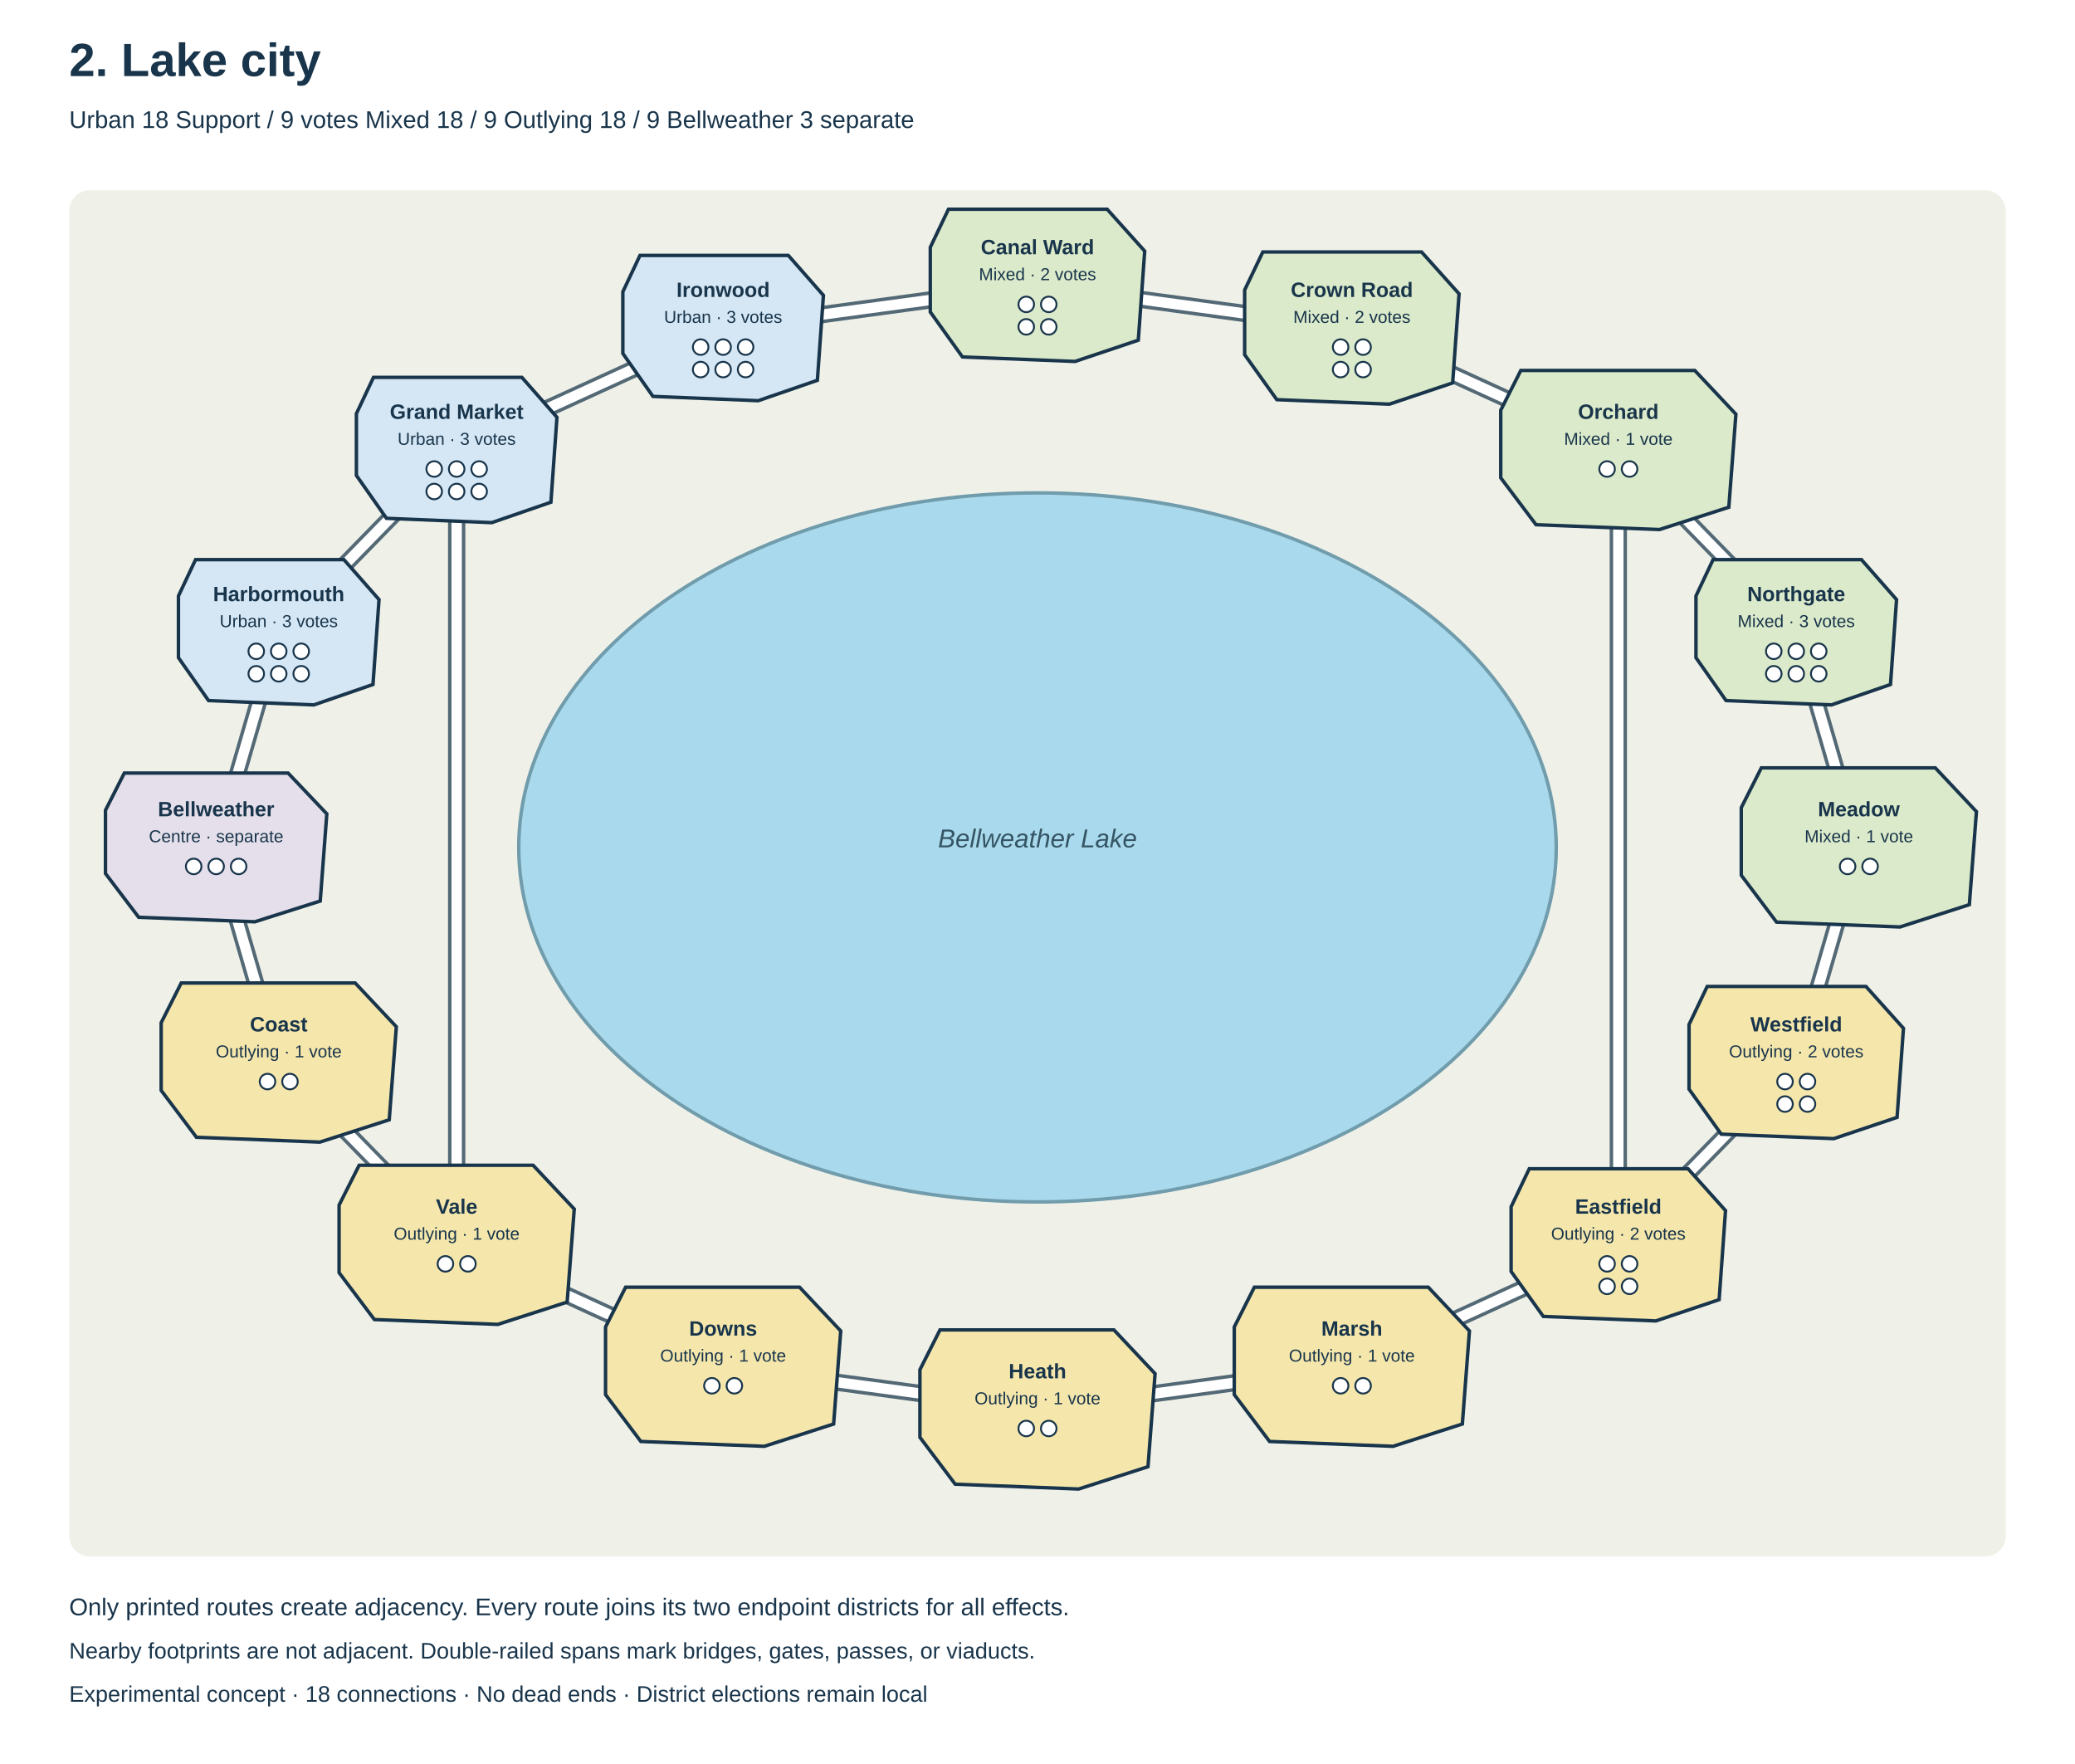
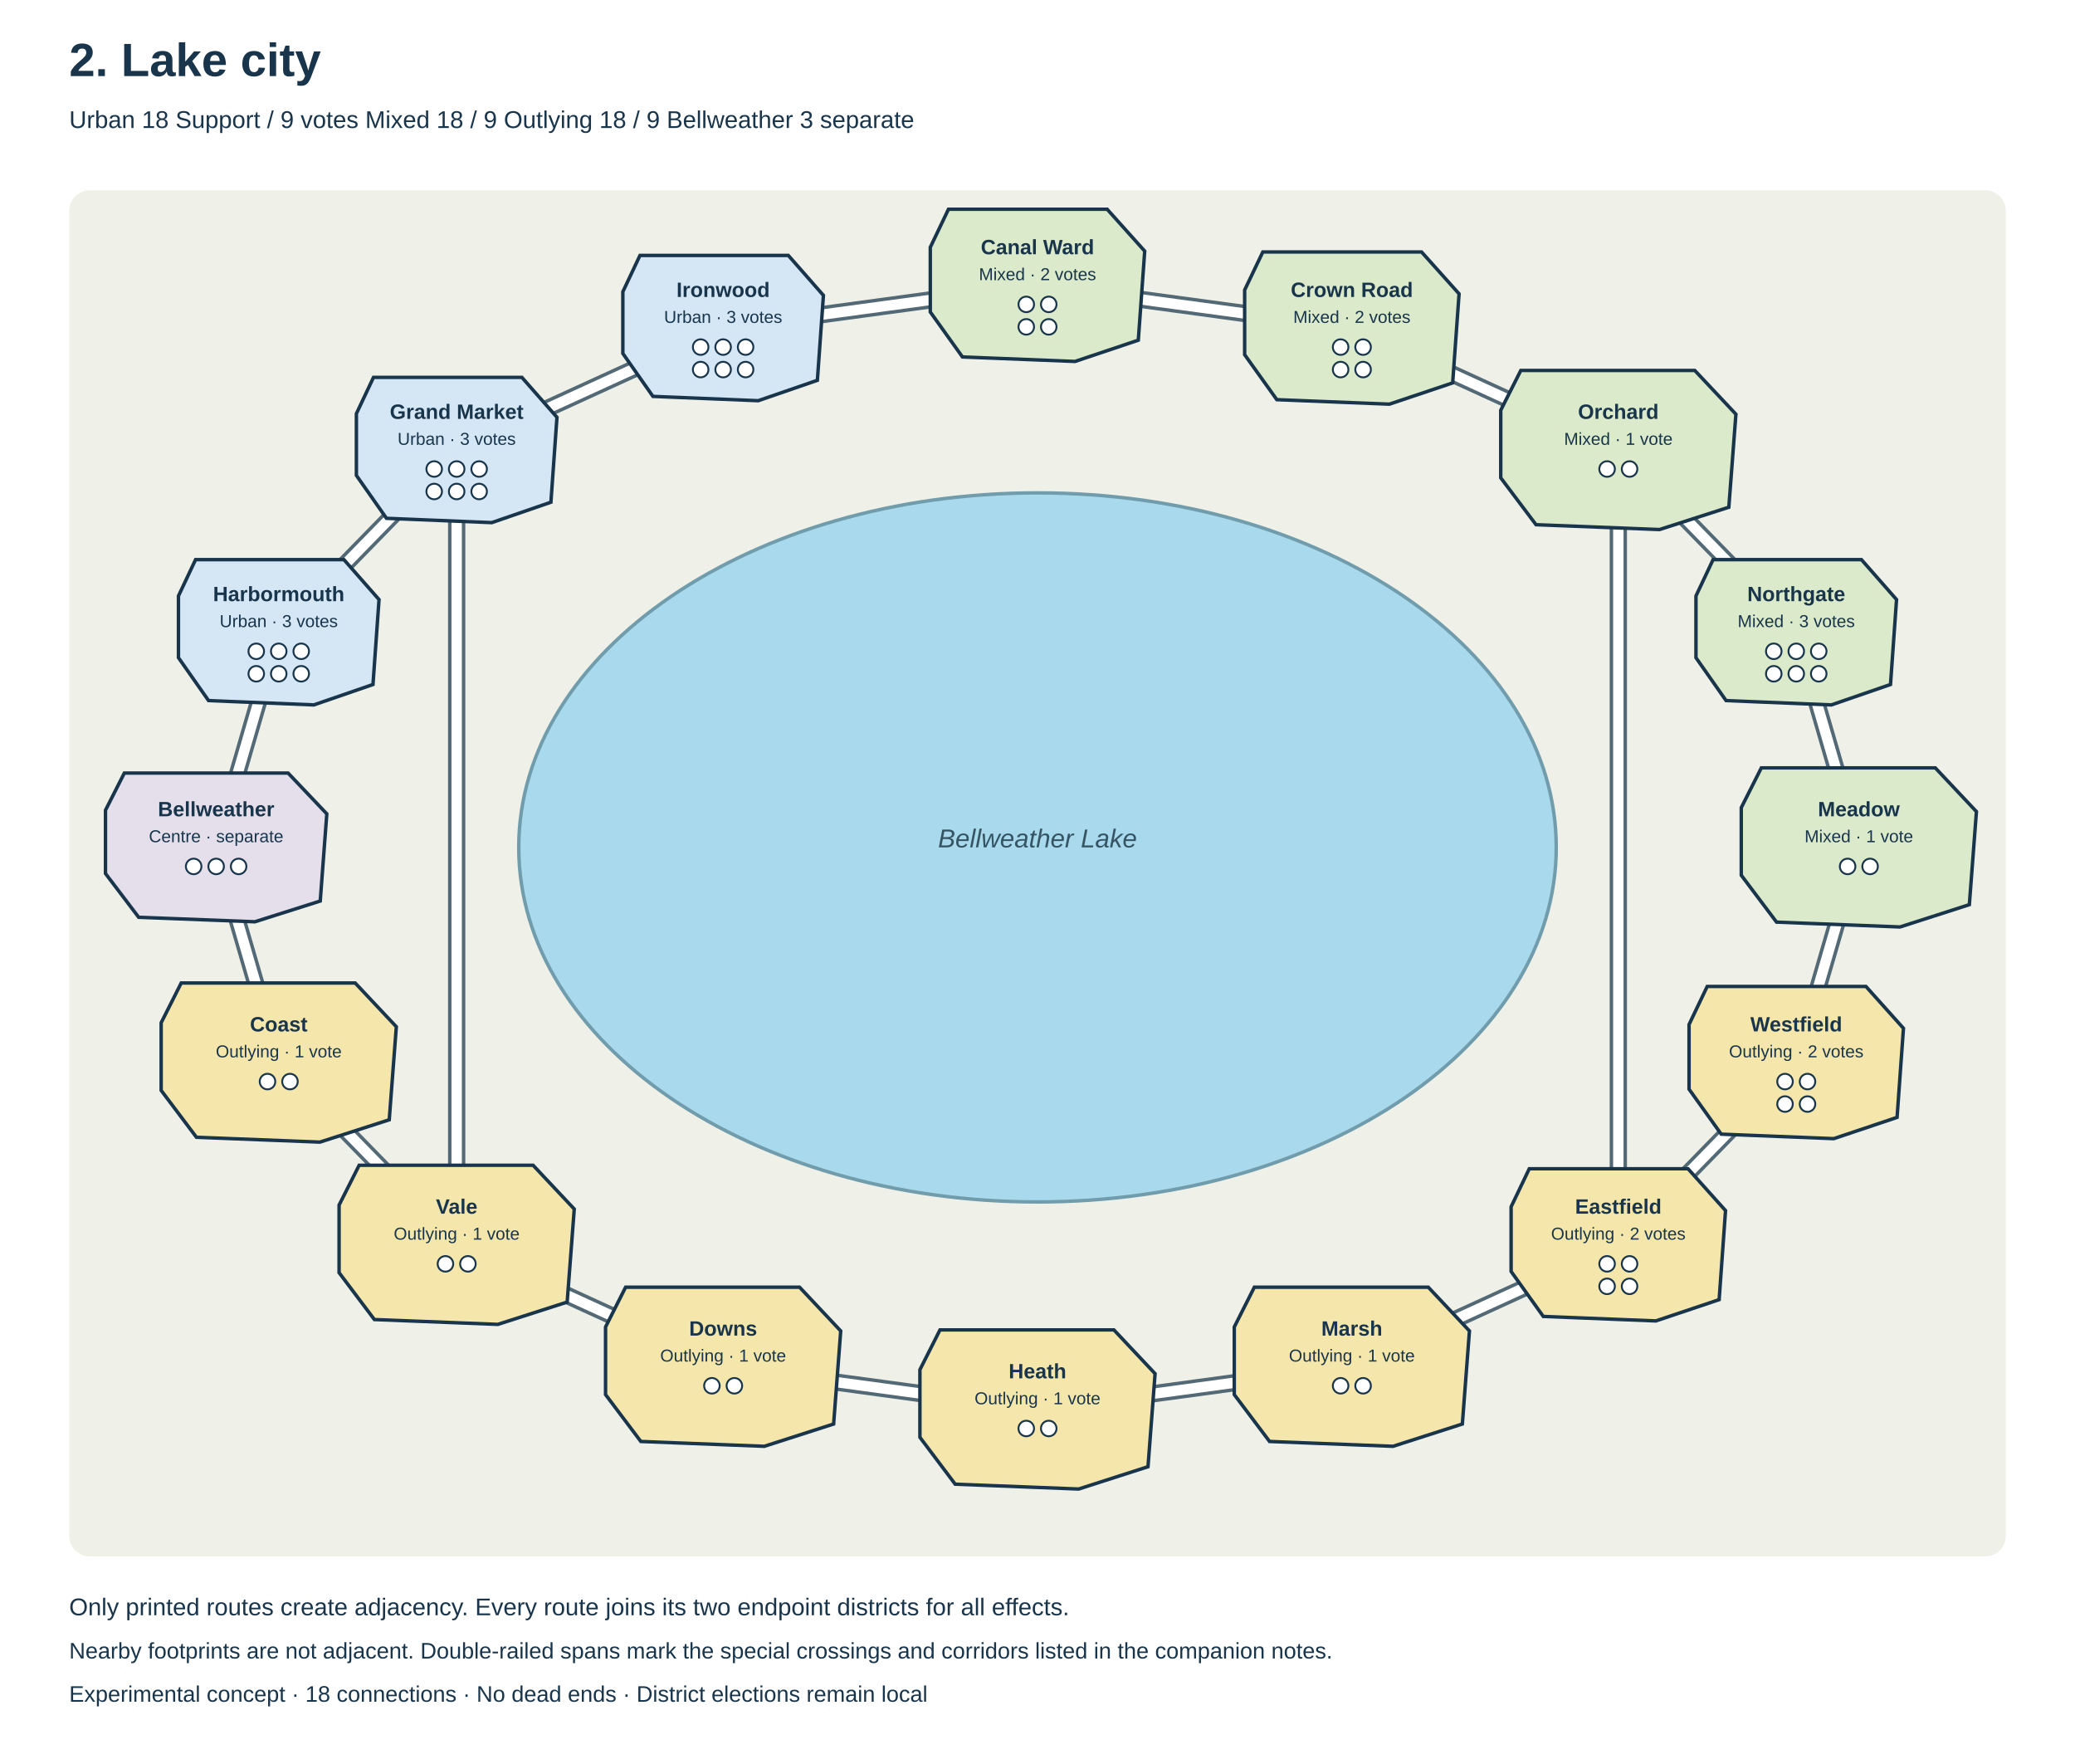
<svg xmlns="http://www.w3.org/2000/svg" viewBox="0 0 1200 1020" role="img" aria-labelledby="title desc">
  <style>text{font-family:Arial,sans-serif;fill:#19354b}.name{font-size:12px;font-weight:700}.detail{font-size:10px}.terrain{font-size:15px;font-style:italic;fill:#355564}</style>
  <rect width="1200" height="1020" fill="white" />
  <text x="40" y="44" font-size="27" font-weight="700">2. Lake city</text>
  <text x="40" y="74" font-size="14">Urban 18 Support / 9 votes     Mixed 18 / 9     Outlying 18 / 9     Bellweather 3 separate</text>
  <rect x="40" y="110" width="1120" height="790" rx="12" fill="#eff1e9" />
  <ellipse cx="600" cy="490" rx="300" ry="205" fill="#a9d9ec" stroke="#719cac" stroke-width="2" />
  <text class="terrain" x="600.0" y="490.0" text-anchor="middle">Bellweather Lake</text>
  <g data-route="D-H">
    <path d="M 1038.8,365.6 L 1075.0,490.0" fill="none" stroke="#536975" stroke-width="10" stroke-linecap="round" />
    <path d="M 1038.8,365.6 L 1075.0,490.0" fill="none" stroke="#ffffff" stroke-width="6" />
  </g>
  <g data-route="H-I">
    <path d="M 1075.0,490.0 L 1038.8,614.4" fill="none" stroke="#536975" stroke-width="10" stroke-linecap="round" />
    <path d="M 1075.0,490.0 L 1038.8,614.4" fill="none" stroke="#ffffff" stroke-width="6" />
  </g>
  <g data-route="X-A">
    <path d="M 125.0,490.0 L 161.2,365.6" fill="none" stroke="#536975" stroke-width="10" stroke-linecap="round" />
    <path d="M 125.0,490.0 L 161.2,365.6" fill="none" stroke="#ffffff" stroke-width="6" />
  </g>
  <g data-route="X-O">
    <path d="M 125.0,490.0 L 161.2,614.4" fill="none" stroke="#536975" stroke-width="10" stroke-linecap="round" />
    <path d="M 125.0,490.0 L 161.2,614.4" fill="none" stroke="#ffffff" stroke-width="6" />
  </g>
  <g data-route="I-J">
    <path d="M 1038.8,614.4 L 935.9,719.8" fill="none" stroke="#536975" stroke-width="10" stroke-linecap="round" />
    <path d="M 1038.8,614.4 L 935.9,719.8" fill="none" stroke="#ffffff" stroke-width="6" />
  </g>
  <g data-route="G-D">
    <path d="M 935.9,260.2 L 1038.8,365.6" fill="none" stroke="#536975" stroke-width="10" stroke-linecap="round" />
    <path d="M 935.9,260.2 L 1038.8,365.6" fill="none" stroke="#ffffff" stroke-width="6" />
  </g>
  <g data-route="N-O">
    <path d="M 264.1,719.8 L 161.2,614.4" fill="none" stroke="#536975" stroke-width="10" stroke-linecap="round" />
    <path d="M 264.1,719.8 L 161.2,614.4" fill="none" stroke="#ffffff" stroke-width="6" />
  </g>
  <g data-route="A-B">
    <path d="M 161.2,365.6 L 264.1,260.2" fill="none" stroke="#536975" stroke-width="10" stroke-linecap="round" />
    <path d="M 161.2,365.6 L 264.1,260.2" fill="none" stroke="#ffffff" stroke-width="6" />
  </g>
  <g data-route="B-C">
    <path d="M 264.1,260.2 L 418.2,189.7" fill="none" stroke="#536975" stroke-width="10" stroke-linecap="round" />
    <path d="M 264.1,260.2 L 418.2,189.7" fill="none" stroke="#ffffff" stroke-width="6" />
  </g>
  <g data-route="M-N">
    <path d="M 418.2,790.3 L 264.1,719.8" fill="none" stroke="#536975" stroke-width="10" stroke-linecap="round" />
    <path d="M 418.2,790.3 L 264.1,719.8" fill="none" stroke="#ffffff" stroke-width="6" />
  </g>
  <g data-route="F-G">
    <path d="M 781.8,189.7 L 935.9,260.2" fill="none" stroke="#536975" stroke-width="10" stroke-linecap="round" />
    <path d="M 781.8,189.7 L 935.9,260.2" fill="none" stroke="#ffffff" stroke-width="6" />
  </g>
  <g data-route="J-K">
    <path d="M 935.9,719.8 L 781.8,790.3" fill="none" stroke="#536975" stroke-width="10" stroke-linecap="round" />
    <path d="M 935.9,719.8 L 781.8,790.3" fill="none" stroke="#ffffff" stroke-width="6" />
  </g>
  <g data-route="E-F">
    <path d="M 600.0,165.0 L 781.8,189.7" fill="none" stroke="#536975" stroke-width="10" stroke-linecap="round" />
    <path d="M 600.0,165.0 L 781.8,189.7" fill="none" stroke="#ffffff" stroke-width="6" />
  </g>
  <g data-route="K-L">
    <path d="M 781.8,790.3 L 600.0,815.0" fill="none" stroke="#536975" stroke-width="10" stroke-linecap="round" />
    <path d="M 781.8,790.3 L 600.0,815.0" fill="none" stroke="#ffffff" stroke-width="6" />
  </g>
  <g data-route="C-E">
    <path d="M 418.2,189.7 L 600.0,165.0" fill="none" stroke="#536975" stroke-width="10" stroke-linecap="round" />
    <path d="M 418.2,189.7 L 600.0,165.0" fill="none" stroke="#ffffff" stroke-width="6" />
  </g>
  <g data-route="L-M">
    <path d="M 600.0,815.0 L 418.2,790.3" fill="none" stroke="#536975" stroke-width="10" stroke-linecap="round" />
    <path d="M 600.0,815.0 L 418.2,790.3" fill="none" stroke="#ffffff" stroke-width="6" />
  </g>
  <g data-route="B-N">
    <path d="M 264.1,260.2 L 264.1,719.8" fill="none" stroke="#536975" stroke-width="10" stroke-linecap="round" />
    <path d="M 264.1,260.2 L 264.1,719.8" fill="none" stroke="#ffffff" stroke-width="6" />
  </g>
  <g data-route="G-J">
    <path d="M 935.9,260.2 L 935.9,719.8" fill="none" stroke="#536975" stroke-width="10" stroke-linecap="round" />
    <path d="M 935.9,260.2 L 935.9,719.8" fill="none" stroke="#ffffff" stroke-width="6" />
  </g>
  <g data-district="X">
    <polygon points="71.9,447.0 166.6,447.0 189.0,470.6 185.2,521.0 147.4,533.0 80.2,530.4 61.0,505.1 61.0,468.5" fill="#e4dfea" stroke="#19354b" stroke-width="2" />
    <text class="name" x="125.0" y="472.0" text-anchor="middle">Bellweather</text>
    <text class="detail" x="125.0" y="487.0" text-anchor="middle">Centre · separate</text>
    <circle cx="112.0" cy="501.0" r="4.5" fill="white" stroke="#19354b" stroke-width="1.1" />
    <circle cx="125.0" cy="501.0" r="4.5" fill="white" stroke="#19354b" stroke-width="1.1" />
    <circle cx="138.0" cy="501.0" r="4.5" fill="white" stroke="#19354b" stroke-width="1.1" />
  </g>
  <g data-district="A">
    <polygon points="113.1,323.6 198.9,323.6 219.2,346.7 215.7,395.8 181.5,407.6 120.6,405.1 103.2,380.3 103.2,344.6" fill="#d5e7f5" stroke="#19354b" stroke-width="2" />
    <text class="name" x="161.2" y="347.6" text-anchor="middle">Harbormouth</text>
    <text class="detail" x="161.2" y="362.6" text-anchor="middle">Urban · 3 votes</text>
    <circle cx="148.2" cy="376.6" r="4.5" fill="white" stroke="#19354b" stroke-width="1.1" />
    <circle cx="161.2" cy="376.6" r="4.5" fill="white" stroke="#19354b" stroke-width="1.1" />
    <circle cx="174.2" cy="376.6" r="4.5" fill="white" stroke="#19354b" stroke-width="1.1" />
    <circle cx="148.2" cy="389.6" r="4.5" fill="white" stroke="#19354b" stroke-width="1.1" />
    <circle cx="161.2" cy="389.6" r="4.5" fill="white" stroke="#19354b" stroke-width="1.1" />
    <circle cx="174.2" cy="389.6" r="4.5" fill="white" stroke="#19354b" stroke-width="1.1" />
  </g>
  <g data-district="B">
    <polygon points="216.0,218.2 301.8,218.2 322.1,241.3 318.6,290.4 284.4,302.2 223.5,299.7 206.1,274.9 206.1,239.2" fill="#d5e7f5" stroke="#19354b" stroke-width="2" />
    <text class="name" x="264.1" y="242.2" text-anchor="middle">Grand Market</text>
    <text class="detail" x="264.1" y="257.2" text-anchor="middle">Urban · 3 votes</text>
    <circle cx="251.1" cy="271.2" r="4.5" fill="white" stroke="#19354b" stroke-width="1.1" />
    <circle cx="264.1" cy="271.2" r="4.5" fill="white" stroke="#19354b" stroke-width="1.1" />
    <circle cx="277.1" cy="271.2" r="4.5" fill="white" stroke="#19354b" stroke-width="1.1" />
    <circle cx="251.1" cy="284.2" r="4.5" fill="white" stroke="#19354b" stroke-width="1.1" />
    <circle cx="264.1" cy="284.2" r="4.5" fill="white" stroke="#19354b" stroke-width="1.1" />
    <circle cx="277.1" cy="284.2" r="4.5" fill="white" stroke="#19354b" stroke-width="1.1" />
  </g>
  <g data-district="C">
    <polygon points="370.1,147.7 455.9,147.7 476.2,170.8 472.7,219.9 438.5,231.7 377.6,229.2 360.2,204.4 360.2,168.7" fill="#d5e7f5" stroke="#19354b" stroke-width="2" />
    <text class="name" x="418.2" y="171.7" text-anchor="middle">Ironwood</text>
    <text class="detail" x="418.2" y="186.7" text-anchor="middle">Urban · 3 votes</text>
    <circle cx="405.2" cy="200.7" r="4.5" fill="white" stroke="#19354b" stroke-width="1.1" />
    <circle cx="418.2" cy="200.7" r="4.5" fill="white" stroke="#19354b" stroke-width="1.1" />
    <circle cx="431.2" cy="200.7" r="4.5" fill="white" stroke="#19354b" stroke-width="1.1" />
    <circle cx="405.2" cy="213.7" r="4.5" fill="white" stroke="#19354b" stroke-width="1.1" />
    <circle cx="418.2" cy="213.7" r="4.5" fill="white" stroke="#19354b" stroke-width="1.1" />
    <circle cx="431.2" cy="213.7" r="4.5" fill="white" stroke="#19354b" stroke-width="1.1" />
  </g>
  <g data-district="E">
    <polygon points="548.5,121.0 640.3,121.0 662.0,145.2 658.3,196.7 621.7,209.0 556.6,206.4 538.0,180.4 538.0,143.0" fill="#dbeaca" stroke="#19354b" stroke-width="2" />
    <text class="name" x="600.0" y="147.0" text-anchor="middle">Canal Ward</text>
    <text class="detail" x="600.0" y="162.0" text-anchor="middle">Mixed · 2 votes</text>
    <circle cx="593.5" cy="176.0" r="4.5" fill="white" stroke="#19354b" stroke-width="1.1" />
    <circle cx="606.5" cy="176.0" r="4.5" fill="white" stroke="#19354b" stroke-width="1.1" />
    <circle cx="593.5" cy="189.0" r="4.5" fill="white" stroke="#19354b" stroke-width="1.1" />
    <circle cx="606.5" cy="189.0" r="4.5" fill="white" stroke="#19354b" stroke-width="1.1" />
  </g>
  <g data-district="F">
    <polygon points="730.3,145.7 822.1,145.7 843.8,169.9 840.1,221.4 803.5,233.7 738.4,231.1 719.8,205.1 719.8,167.7" fill="#dbeaca" stroke="#19354b" stroke-width="2" />
    <text class="name" x="781.8" y="171.7" text-anchor="middle">Crown Road</text>
    <text class="detail" x="781.8" y="186.7" text-anchor="middle">Mixed · 2 votes</text>
    <circle cx="775.3" cy="200.7" r="4.5" fill="white" stroke="#19354b" stroke-width="1.1" />
    <circle cx="788.3" cy="200.7" r="4.5" fill="white" stroke="#19354b" stroke-width="1.1" />
    <circle cx="775.3" cy="213.7" r="4.5" fill="white" stroke="#19354b" stroke-width="1.1" />
    <circle cx="788.3" cy="213.7" r="4.5" fill="white" stroke="#19354b" stroke-width="1.1" />
  </g>
  <g data-district="G">
    <polygon points="879.5,214.2 980.1,214.2 1003.9,239.5 999.8,293.3 959.7,306.2 888.3,303.4 867.9,276.3 867.9,237.2" fill="#dbeaca" stroke="#19354b" stroke-width="2" />
    <text class="name" x="935.9" y="242.2" text-anchor="middle">Orchard</text>
    <text class="detail" x="935.9" y="257.2" text-anchor="middle">Mixed · 1 vote</text>
    <circle cx="929.4" cy="271.2" r="4.5" fill="white" stroke="#19354b" stroke-width="1.1" />
    <circle cx="942.4" cy="271.2" r="4.5" fill="white" stroke="#19354b" stroke-width="1.1" />
  </g>
  <g data-district="D">
    <polygon points="990.7,323.6 1076.5,323.6 1096.8,346.7 1093.3,395.8 1059.1,407.6 998.2,405.1 980.8,380.3 980.8,344.6" fill="#dbeaca" stroke="#19354b" stroke-width="2" />
    <text class="name" x="1038.8" y="347.6" text-anchor="middle">Northgate</text>
    <text class="detail" x="1038.8" y="362.6" text-anchor="middle">Mixed · 3 votes</text>
    <circle cx="1025.8" cy="376.6" r="4.5" fill="white" stroke="#19354b" stroke-width="1.1" />
    <circle cx="1038.8" cy="376.6" r="4.5" fill="white" stroke="#19354b" stroke-width="1.1" />
    <circle cx="1051.8" cy="376.6" r="4.5" fill="white" stroke="#19354b" stroke-width="1.1" />
    <circle cx="1025.8" cy="389.6" r="4.5" fill="white" stroke="#19354b" stroke-width="1.1" />
    <circle cx="1038.8" cy="389.6" r="4.5" fill="white" stroke="#19354b" stroke-width="1.1" />
    <circle cx="1051.8" cy="389.6" r="4.5" fill="white" stroke="#19354b" stroke-width="1.1" />
  </g>
  <g data-district="H">
    <polygon points="1018.6,444.0 1119.2,444.0 1143.0,469.3 1138.9,523.1 1098.8,536.0 1027.4,533.2 1007.0,506.1 1007.0,467.0" fill="#dbeaca" stroke="#19354b" stroke-width="2" />
    <text class="name" x="1075.0" y="472.0" text-anchor="middle">Meadow</text>
    <text class="detail" x="1075.0" y="487.0" text-anchor="middle">Mixed · 1 vote</text>
    <circle cx="1068.5" cy="501.0" r="4.5" fill="white" stroke="#19354b" stroke-width="1.1" />
    <circle cx="1081.5" cy="501.0" r="4.5" fill="white" stroke="#19354b" stroke-width="1.1" />
  </g>
  <g data-district="I">
    <polygon points="987.3,570.4 1079.1,570.4 1100.8,594.6 1097.1,646.1 1060.5,658.4 995.4,655.8 976.8,629.8 976.8,592.4" fill="#f5e7ac" stroke="#19354b" stroke-width="2" />
    <text class="name" x="1038.8" y="596.4" text-anchor="middle">Westfield</text>
    <text class="detail" x="1038.8" y="611.4" text-anchor="middle">Outlying · 2 votes</text>
    <circle cx="1032.3" cy="625.4" r="4.5" fill="white" stroke="#19354b" stroke-width="1.1" />
    <circle cx="1045.3" cy="625.4" r="4.5" fill="white" stroke="#19354b" stroke-width="1.1" />
    <circle cx="1032.3" cy="638.4" r="4.5" fill="white" stroke="#19354b" stroke-width="1.1" />
    <circle cx="1045.3" cy="638.4" r="4.5" fill="white" stroke="#19354b" stroke-width="1.1" />
  </g>
  <g data-district="J">
    <polygon points="884.4,675.8 976.2,675.8 997.9,700.0 994.2,751.5 957.6,763.8 892.5,761.2 873.9,735.2 873.9,697.8" fill="#f5e7ac" stroke="#19354b" stroke-width="2" />
    <text class="name" x="935.9" y="701.8" text-anchor="middle">Eastfield</text>
    <text class="detail" x="935.9" y="716.8" text-anchor="middle">Outlying · 2 votes</text>
    <circle cx="929.4" cy="730.8" r="4.5" fill="white" stroke="#19354b" stroke-width="1.1" />
    <circle cx="942.4" cy="730.8" r="4.5" fill="white" stroke="#19354b" stroke-width="1.1" />
    <circle cx="929.4" cy="743.8" r="4.5" fill="white" stroke="#19354b" stroke-width="1.1" />
    <circle cx="942.4" cy="743.8" r="4.5" fill="white" stroke="#19354b" stroke-width="1.1" />
  </g>
  <g data-district="K">
    <polygon points="725.4,744.3 826.0,744.3 849.8,769.6 845.7,823.4 805.6,836.3 734.2,833.5 713.8,806.4 713.8,767.3" fill="#f5e7ac" stroke="#19354b" stroke-width="2" />
    <text class="name" x="781.8" y="772.3" text-anchor="middle">Marsh</text>
    <text class="detail" x="781.8" y="787.3" text-anchor="middle">Outlying · 1 vote</text>
    <circle cx="775.3" cy="801.3" r="4.5" fill="white" stroke="#19354b" stroke-width="1.1" />
    <circle cx="788.3" cy="801.3" r="4.5" fill="white" stroke="#19354b" stroke-width="1.1" />
  </g>
  <g data-district="L">
    <polygon points="543.6,769.0 644.2,769.0 668.0,794.3 663.9,848.1 623.8,861.0 552.4,858.2 532.0,831.1 532.0,792.0" fill="#f5e7ac" stroke="#19354b" stroke-width="2" />
    <text class="name" x="600.0" y="797.0" text-anchor="middle">Heath</text>
    <text class="detail" x="600.0" y="812.0" text-anchor="middle">Outlying · 1 vote</text>
    <circle cx="593.5" cy="826.0" r="4.5" fill="white" stroke="#19354b" stroke-width="1.1" />
    <circle cx="606.5" cy="826.0" r="4.5" fill="white" stroke="#19354b" stroke-width="1.1" />
  </g>
  <g data-district="M">
    <polygon points="361.8,744.3 462.4,744.3 486.2,769.6 482.1,823.4 442.0,836.3 370.6,833.5 350.2,806.4 350.2,767.3" fill="#f5e7ac" stroke="#19354b" stroke-width="2" />
    <text class="name" x="418.2" y="772.3" text-anchor="middle">Downs</text>
    <text class="detail" x="418.2" y="787.3" text-anchor="middle">Outlying · 1 vote</text>
    <circle cx="411.7" cy="801.3" r="4.5" fill="white" stroke="#19354b" stroke-width="1.1" />
    <circle cx="424.7" cy="801.3" r="4.5" fill="white" stroke="#19354b" stroke-width="1.1" />
  </g>
  <g data-district="N">
    <polygon points="207.7,673.8 308.3,673.8 332.1,699.1 328.0,752.9 287.9,765.8 216.5,763.0 196.1,735.9 196.1,696.8" fill="#f5e7ac" stroke="#19354b" stroke-width="2" />
    <text class="name" x="264.1" y="701.8" text-anchor="middle">Vale</text>
    <text class="detail" x="264.1" y="716.8" text-anchor="middle">Outlying · 1 vote</text>
    <circle cx="257.6" cy="730.8" r="4.5" fill="white" stroke="#19354b" stroke-width="1.1" />
    <circle cx="270.6" cy="730.8" r="4.5" fill="white" stroke="#19354b" stroke-width="1.1" />
  </g>
  <g data-district="O">
    <polygon points="104.8,568.4 205.4,568.4 229.2,593.7 225.1,647.5 185.0,660.4 113.6,657.6 93.2,630.5 93.2,591.4" fill="#f5e7ac" stroke="#19354b" stroke-width="2" />
    <text class="name" x="161.2" y="596.4" text-anchor="middle">Coast</text>
    <text class="detail" x="161.2" y="611.4" text-anchor="middle">Outlying · 1 vote</text>
    <circle cx="154.7" cy="625.4" r="4.5" fill="white" stroke="#19354b" stroke-width="1.1" />
    <circle cx="167.7" cy="625.4" r="4.5" fill="white" stroke="#19354b" stroke-width="1.1" />
  </g>
  <text x="40" y="934" font-size="14">Only printed routes create adjacency. Every route joins its two endpoint districts for all effects.</text>
-   <text x="40" y="959" font-size="13">Nearby footprints are not adjacent. Double-railed spans mark bridges, gates, passes, or viaducts.</text>
+   <text x="40" y="959" font-size="13">Nearby footprints are not adjacent. Double-railed spans mark the special crossings and corridors listed in the companion notes.</text>
  <text x="40" y="984" font-size="13">Experimental concept · 18 connections · No dead ends · District elections remain local</text>
</svg>
